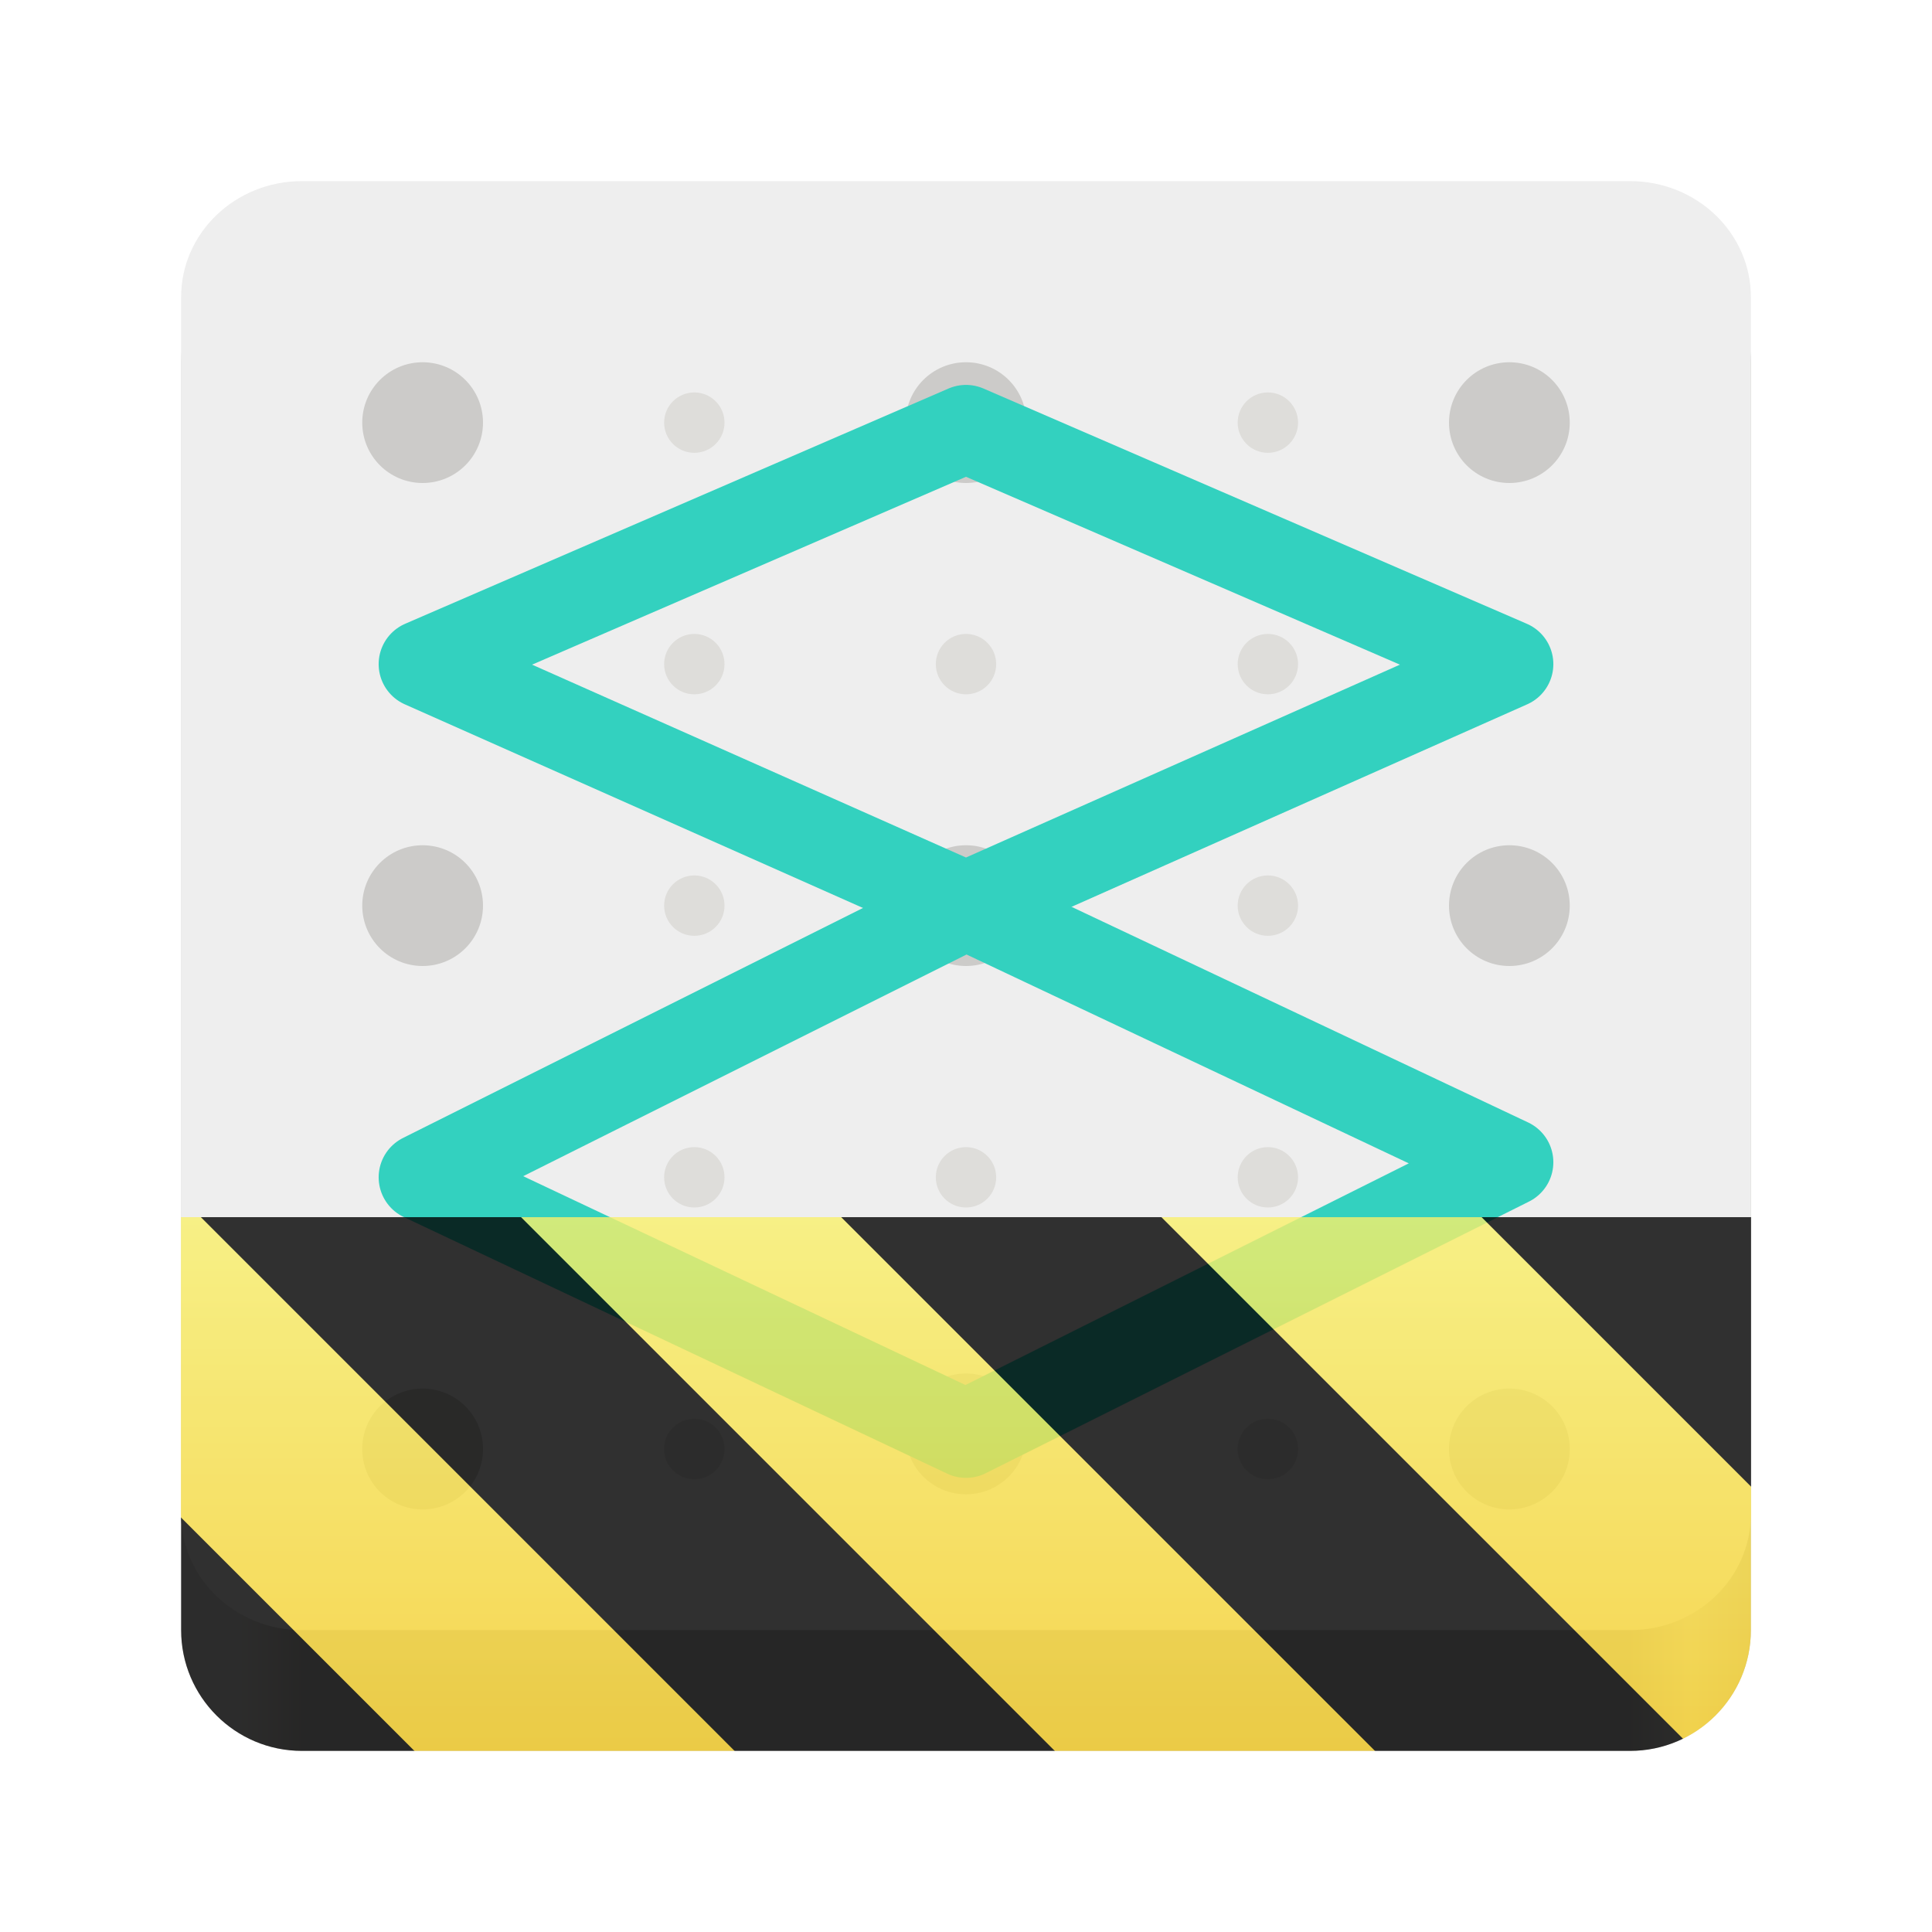
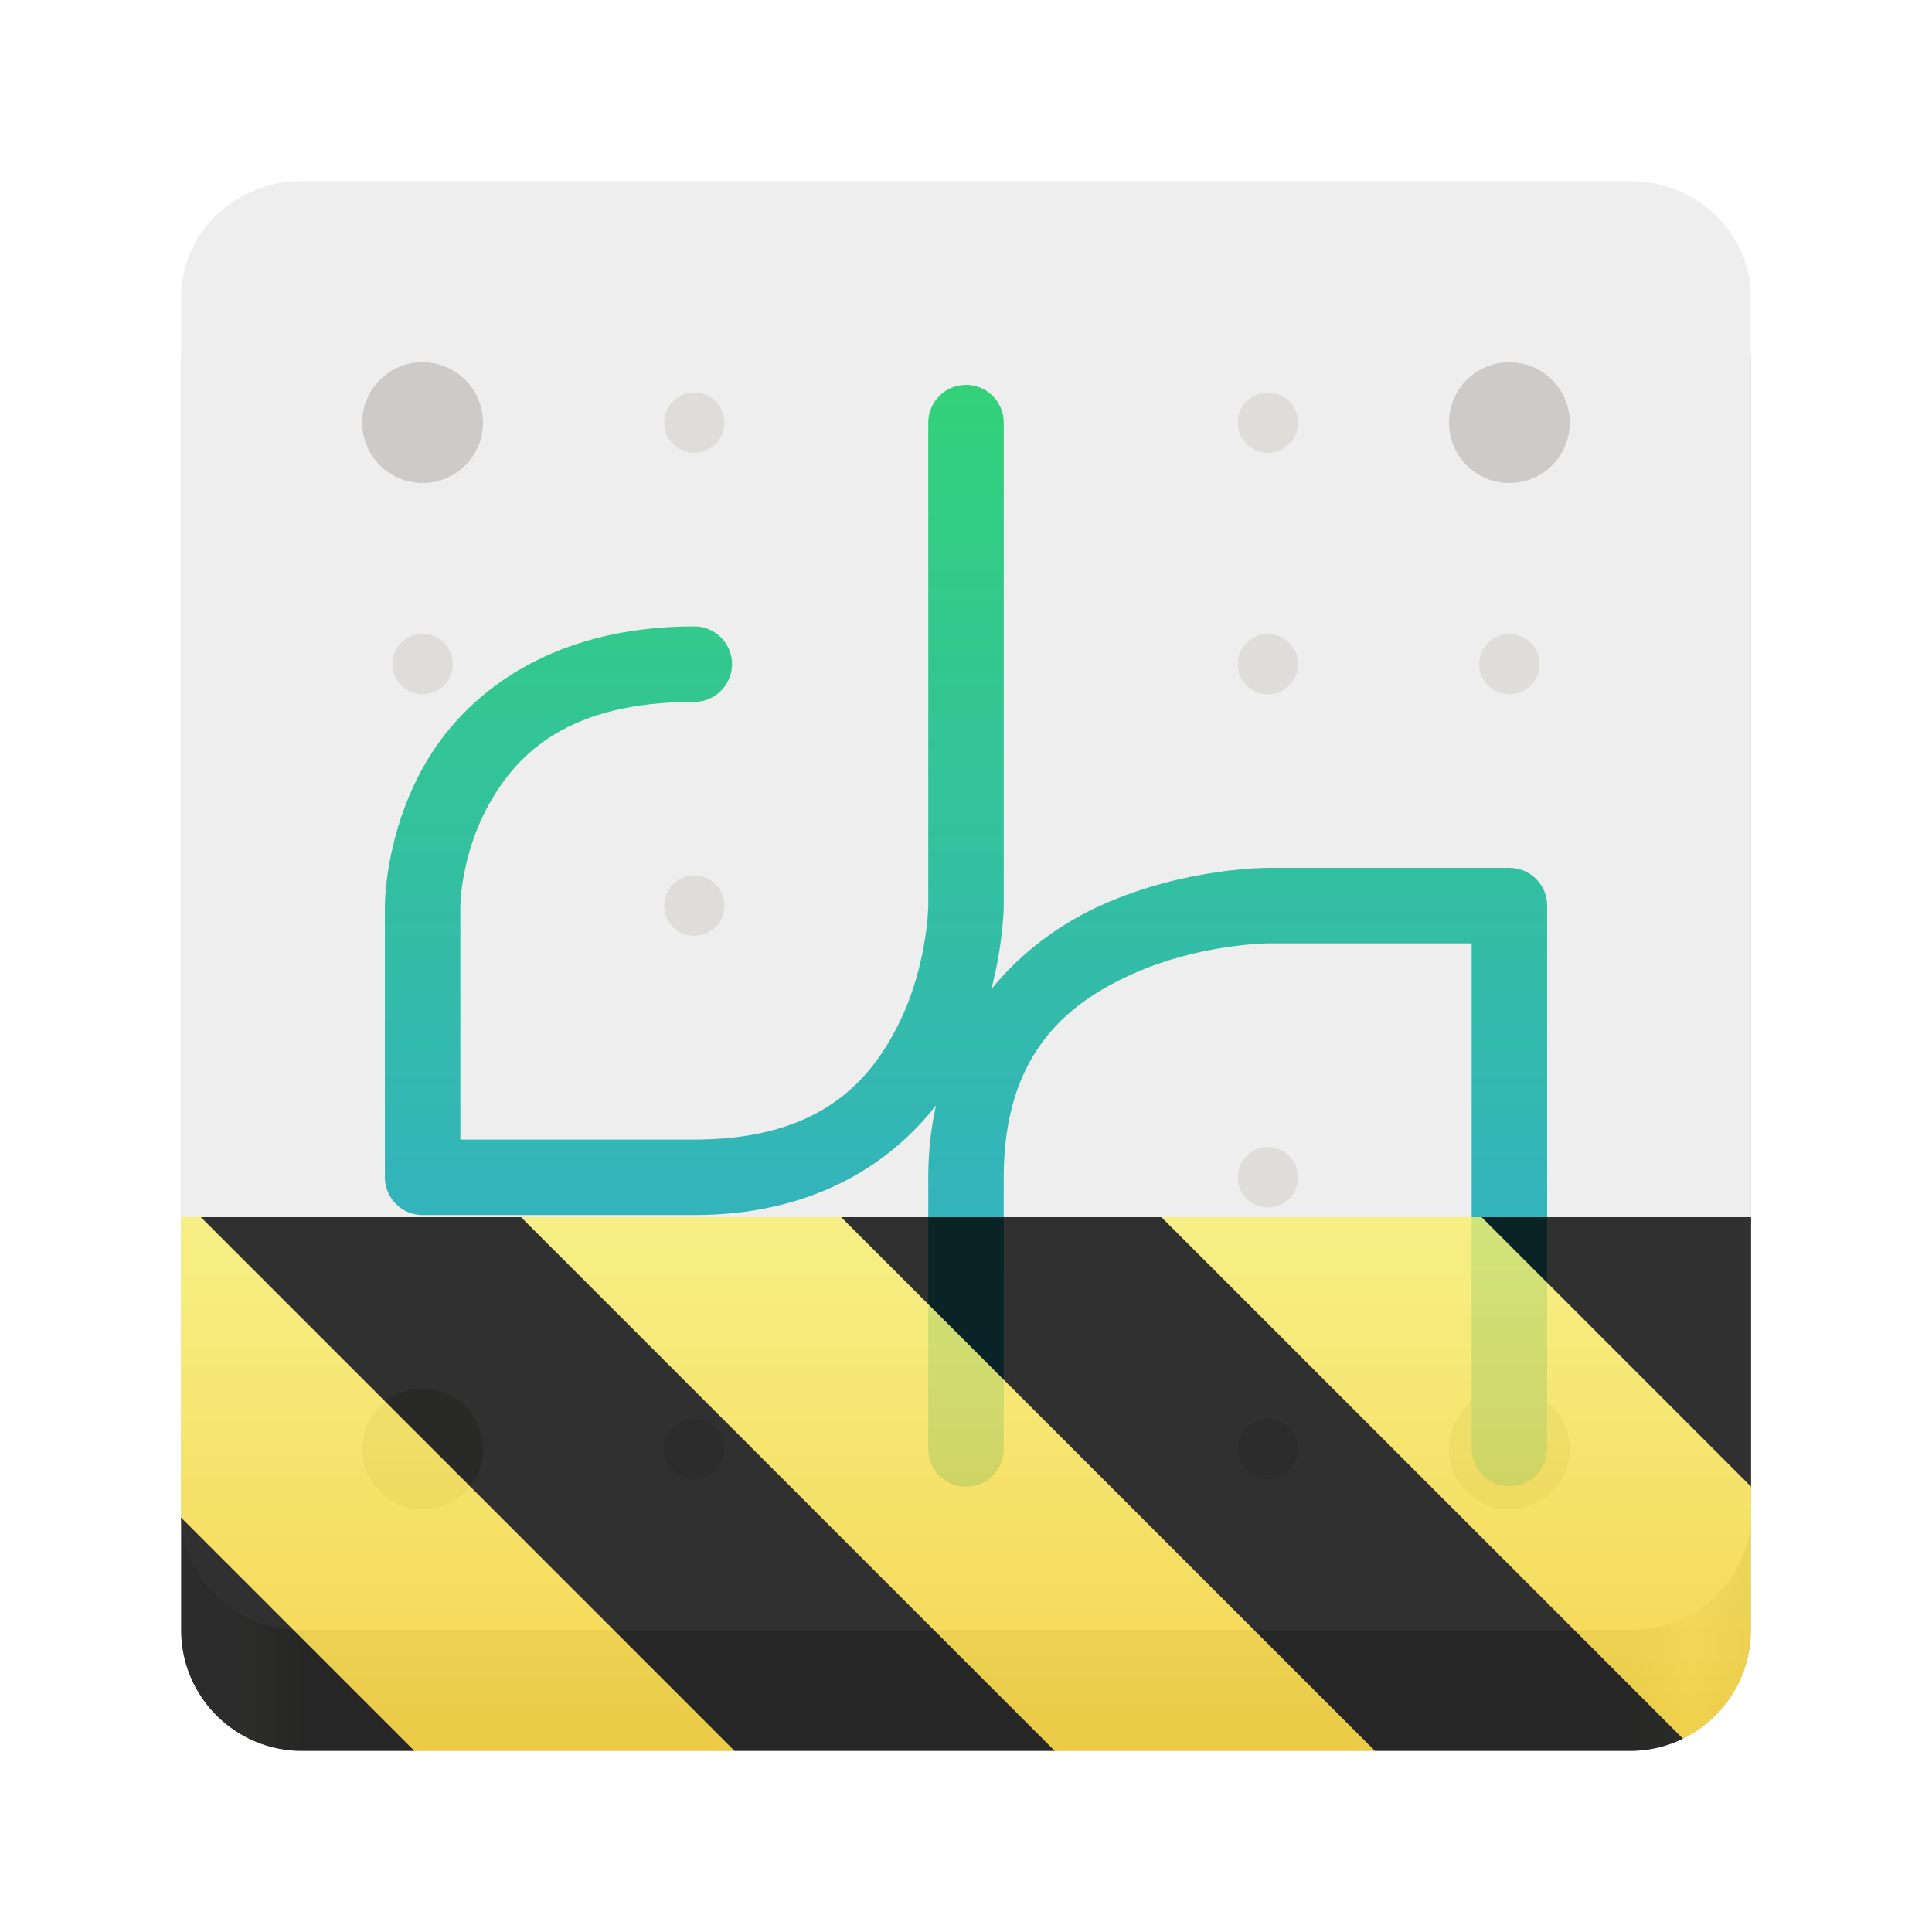
<svg xmlns="http://www.w3.org/2000/svg" height="128px" viewBox="0 0 128 128" width="128px">
  <linearGradient id="a" gradientTransform="matrix(0.232143 0 0 0.328947 -8.56656 263.8269)" gradientUnits="userSpaceOnUse" x1="88.596" x2="536.596" y1="-449.394" y2="-449.394">
    <stop offset="0" stop-color="#deddda" />
    <stop offset="0.038" stop-color="#deddda" />
    <stop offset="0.077" stop-color="#c0bfbc" />
    <stop offset="0.923" stop-color="#c0bfbc" />
    <stop offset="0.962" stop-color="#deddda" />
    <stop offset="1" stop-color="#c0bfbc" />
  </linearGradient>
-   <clipPath id="b">
-     <rect height="128" width="128" />
-   </clipPath>
+   <linearGradient id="b" gradientUnits="userSpaceOnUse" x1="64" x2="64" y1="26" y2="98">
+     <stop offset="0" stop-color="#33d17a" />
+     <stop offset="1" stop-color="#33aad1" />
+   </linearGradient>
  <clipPath id="c">
    <rect height="128" width="128" />
  </clipPath>
-   <filter id="d" height="100%" width="100%" x="0%" y="0%">
+   <clipPath id="d">
+     <rect height="128" width="128" />
+   </clipPath>
+   <filter id="e" height="100%" width="100%" x="0%" y="0%">
    <feColorMatrix in="SourceGraphic" type="matrix" values="0 0 0 0 1 0 0 0 0 1 0 0 0 0 1 0 0 0 1 0" />
  </filter>
-   <mask id="e">
-     <g clip-path="url(#c)" filter="url(#d)">
-       <g clip-path="url(#b)">
+   <mask id="f">
+     <g clip-path="url(#d)" filter="url(#e)">
+       <g clip-path="url(#c)">
+         <path d="m 48 60 c 0 1.105 -0.895 2 -2 2 s -2 -0.895 -2 -2 s 0.895 -2 2 -2 s 2 0.895 2 2 z m 0 0" fill="#deddda" />
        <path d="m 20 16 h 88 c 4.418 0 8 3.582 8 8 v 84 c 0 4.418 -3.582 8 -8 8 h -88 c -4.418 0 -8 -3.582 -8 -8 v -84 c 0 -4.418 3.582 -8 8 -8 z m 0 0" fill="url(#a)" />
        <path d="m 20 12 h 88 c 4.418 0 8 3.438 8 7.68 v 80.641 c 0 4.242 -3.582 7.68 -8 7.68 h -88 c -4.418 0 -8 -3.438 -8 -7.68 v -80.641 c 0 -4.242 3.582 -7.68 8 -7.68 z m 0 0" fill="#eeeeee" />
        <path d="m 32 28 c 0 2.211 -1.789 4 -4 4 s -4 -1.789 -4 -4 s 1.789 -4 4 -4 s 4 1.789 4 4 z m 0 0" fill="#cccbc9" />
-         <path d="m 68 28 c 0 2.211 -1.789 4 -4 4 s -4 -1.789 -4 -4 s 1.789 -4 4 -4 s 4 1.789 4 4 z m 0 0" fill="#cccbc9" />
        <path d="m 104 28 c 0 2.211 -1.789 4 -4 4 s -4 -1.789 -4 -4 s 1.789 -4 4 -4 s 4 1.789 4 4 z m 0 0" fill="#cccbc9" />
-         <path d="m 32 60 c 0 2.211 -1.789 4 -4 4 s -4 -1.789 -4 -4 s 1.789 -4 4 -4 s 4 1.789 4 4 z m 0 0" fill="#cccbc9" />
-         <path d="m 68 60 c 0 2.211 -1.789 4 -4 4 s -4 -1.789 -4 -4 s 1.789 -4 4 -4 s 4 1.789 4 4 z m 0 0" fill="#cccbc9" />
-         <path d="m 104 60 c 0 2.211 -1.789 4 -4 4 s -4 -1.789 -4 -4 s 1.789 -4 4 -4 s 4 1.789 4 4 z m 0 0" fill="#cccbc9" />
        <path d="m 104 96 c 0 2.211 -1.789 4 -4 4 s -4 -1.789 -4 -4 s 1.789 -4 4 -4 s 4 1.789 4 4 z m 0 0" fill="#cccbc9" />
-         <path d="m 68 95 c 0 2.211 -1.789 4 -4 4 s -4 -1.789 -4 -4 s 1.789 -4 4 -4 s 4 1.789 4 4 z m 0 0" fill="#cccbc9" />
        <path d="m 32 96 c 0 2.211 -1.789 4 -4 4 s -4 -1.789 -4 -4 s 1.789 -4 4 -4 s 4 1.789 4 4 z m 0 0" fill="#cccbc9" />
        <path d="m 30 78 c 0 1.105 -0.895 2 -2 2 s -2 -0.895 -2 -2 s 0.895 -2 2 -2 s 2 0.895 2 2 z m 0 0" fill="#deddda" />
        <path d="m 48 78 c 0 1.105 -0.895 2 -2 2 s -2 -0.895 -2 -2 s 0.895 -2 2 -2 s 2 0.895 2 2 z m 0 0" fill="#deddda" />
-         <path d="m 48 60 c 0 1.105 -0.895 2 -2 2 s -2 -0.895 -2 -2 s 0.895 -2 2 -2 s 2 0.895 2 2 z m 0 0" fill="#deddda" />
+         <path d="m 30 60 c 0 1.105 -0.895 2 -2 2 s -2 -0.895 -2 -2 s 0.895 -2 2 -2 s 2 0.895 2 2 z m 0 0" fill="#deddda" />
        <path d="m 66 78 c 0 1.105 -0.895 2 -2 2 s -2 -0.895 -2 -2 s 0.895 -2 2 -2 s 2 0.895 2 2 z m 0 0" fill="#deddda" />
        <path d="m 48 96 c 0 1.105 -0.895 2 -2 2 s -2 -0.895 -2 -2 s 0.895 -2 2 -2 s 2 0.895 2 2 z m 0 0" fill="#deddda" />
        <path d="m 86 96 c 0 1.105 -0.895 2 -2 2 s -2 -0.895 -2 -2 s 0.895 -2 2 -2 s 2 0.895 2 2 z m 0 0" fill="#deddda" />
        <path d="m 86 78 c 0 1.105 -0.895 2 -2 2 s -2 -0.895 -2 -2 s 0.895 -2 2 -2 s 2 0.895 2 2 z m 0 0" fill="#deddda" />
        <path d="m 102 78 c 0 1.105 -0.895 2 -2 2 s -2 -0.895 -2 -2 s 0.895 -2 2 -2 s 2 0.895 2 2 z m 0 0" fill="#deddda" />
        <path d="m 86 60 c 0 1.105 -0.895 2 -2 2 s -2 -0.895 -2 -2 s 0.895 -2 2 -2 s 2 0.895 2 2 z m 0 0" fill="#deddda" />
        <path d="m 86 44 c 0 1.105 -0.895 2 -2 2 s -2 -0.895 -2 -2 s 0.895 -2 2 -2 s 2 0.895 2 2 z m 0 0" fill="#deddda" />
        <path d="m 66 44 c 0 1.105 -0.895 2 -2 2 s -2 -0.895 -2 -2 s 0.895 -2 2 -2 s 2 0.895 2 2 z m 0 0" fill="#deddda" />
        <path d="m 48 44 c 0 1.105 -0.895 2 -2 2 s -2 -0.895 -2 -2 s 0.895 -2 2 -2 s 2 0.895 2 2 z m 0 0" fill="#deddda" />
        <path d="m 30 44 c 0 1.105 -0.895 2 -2 2 s -2 -0.895 -2 -2 s 0.895 -2 2 -2 s 2 0.895 2 2 z m 0 0" fill="#deddda" />
        <path d="m 48 28 c 0 1.105 -0.895 2 -2 2 s -2 -0.895 -2 -2 s 0.895 -2 2 -2 s 2 0.895 2 2 z m 0 0" fill="#deddda" />
        <path d="m 86 28 c 0 1.105 -0.895 2 -2 2 s -2 -0.895 -2 -2 s 0.895 -2 2 -2 s 2 0.895 2 2 z m 0 0" fill="#deddda" />
        <path d="m 102 44 c 0 1.105 -0.895 2 -2 2 s -2 -0.895 -2 -2 s 0.895 -2 2 -2 s 2 0.895 2 2 z m 0 0" fill="#deddda" />
-         <path d="m 64 200.414 l -36 15.586 l 36 16 l 36 -16 z m 0 0" fill="none" stroke="#33d1bf" stroke-linecap="round" stroke-linejoin="round" stroke-width="5.826" transform="matrix(1 0 0 1 0 -172)" />
-         <path d="m 64 232 l -36 18 l 36 17 l 36 -18 z m 0 0" fill="none" stroke="#33d1bf" stroke-linecap="round" stroke-linejoin="round" stroke-width="5.826" transform="matrix(1 0 0 1 0 -172)" />
+         <path d="m 102 60 c 0 1.105 -0.895 2 -2 2 s -2 -0.895 -2 -2 s 0.895 -2 2 -2 s 2 0.895 2 2 z m 0 0" fill="#deddda" />
+         <path d="m 48 60 c 0 1.105 -0.895 2 -2 2 s -2 -0.895 -2 -2 s 0.895 -2 2 -2 s 2 0.895 2 2 z m 0 0" fill="#deddda" />
+         <path d="m 66 60 c 0 1.105 -0.895 2 -2 2 s -2 -0.895 -2 -2 s 0.895 -2 2 -2 s 2 0.895 2 2 z m 0 0" fill="#deddda" />
+         <path d="m 66 28 c 0 1.105 -0.895 2 -2 2 s -2 -0.895 -2 -2 s 0.895 -2 2 -2 s 2 0.895 2 2 z m 0 0" fill="#deddda" />
+         <path d="m 66 96 c 0 1.105 -0.895 2 -2 2 s -2 -0.895 -2 -2 s 0.895 -2 2 -2 s 2 0.895 2 2 z m 0 0" fill="#deddda" />
+         <path d="m 64 25.5 c -1.379 0 -2.5 1.121 -2.5 2.5 v 32 s -0.035 3.98 -1.984 7.883 c -1.953 3.902 -5.348 7.617 -13.516 7.617 h -15.5 v -15.5 s 0.027 -3.395 1.93 -6.773 c 1.902 -3.379 5.312 -6.727 13.57 -6.727 c 1.379 0 2.5 -1.121 2.5 -2.5 s -1.121 -2.5 -2.5 -2.5 c -9.742 0 -15.332 4.652 -17.93 9.273 c -2.598 4.621 -2.57 9.227 -2.57 9.227 v 18 c 0 1.379 1.121 2.5 2.5 2.5 h 18 c 7.812 0 12.949 -3.34 16.012 -7.266 c -0.324 1.465 -0.512 3.047 -0.512 4.766 v 18 c 0 1.379 1.121 2.5 2.5 2.5 s 2.5 -1.121 2.5 -2.5 v -18 c 0 -8.074 4.094 -11.477 8.527 -13.469 c 4.43 -1.996 8.973 -2.031 8.973 -2.031 h 13.5 v 33.5 c 0 0.043 0.004 0.09 0.008 0.133 c 0.004 0.09 0.016 0.176 0.031 0.262 c 0.012 0.09 0.035 0.176 0.059 0.262 c 0.023 0.086 0.055 0.168 0.086 0.25 c 0.035 0.082 0.07 0.164 0.113 0.238 c 0.043 0.082 0.09 0.156 0.141 0.23 c 0.023 0.035 0.051 0.074 0.074 0.105 c 0.082 0.109 0.172 0.207 0.27 0.301 c 0.031 0.027 0.062 0.059 0.098 0.086 c 0.035 0.027 0.066 0.059 0.102 0.082 c 0.18 0.137 0.371 0.246 0.574 0.332 c 0.125 0.051 0.254 0.09 0.383 0.117 c 0.043 0.012 0.086 0.02 0.129 0.027 c 0.043 0.008 0.09 0.016 0.133 0.023 c 0.219 0.023 0.441 0.023 0.664 -0.012 c 0.043 -0.004 0.086 -0.012 0.129 -0.02 c 0.129 -0.027 0.258 -0.066 0.383 -0.113 c 0.043 -0.016 0.082 -0.031 0.125 -0.047 c 0.039 -0.02 0.078 -0.039 0.117 -0.059 c 0.043 -0.02 0.082 -0.039 0.121 -0.062 c 0.113 -0.066 0.223 -0.141 0.328 -0.223 c 0.035 -0.027 0.07 -0.055 0.102 -0.086 c 0.098 -0.09 0.191 -0.188 0.273 -0.289 c 0.086 -0.102 0.16 -0.215 0.227 -0.328 c 0.043 -0.078 0.082 -0.156 0.121 -0.238 c 0.016 -0.039 0.031 -0.082 0.047 -0.121 c 0.051 -0.125 0.086 -0.254 0.113 -0.383 c 0.02 -0.09 0.031 -0.176 0.039 -0.262 c 0.004 -0.047 0.008 -0.09 0.012 -0.133 c 0 -0.027 0 -0.051 0 -0.074 v -36 c 0 -1.379 -1.121 -2.5 -2.5 -2.5 h -16 s -5.457 -0.035 -11.027 2.469 c -2.566 1.156 -5.199 2.98 -7.297 5.57 c 0.82 -3.145 0.824 -5.539 0.824 -5.539 v -32 c 0 -1.379 -1.121 -2.5 -2.5 -2.5 z m 0 0" fill="url(#b)" />
      </g>
    </g>
  </mask>
-   <mask id="f">
-     <g filter="url(#d)">
+   <mask id="g">
+     <g filter="url(#e)">
      <rect fill-opacity="0.8" height="128" width="128" />
    </g>
  </mask>
-   <linearGradient id="g" gradientTransform="matrix(0 0.37 -0.98462 0 295.385 -30.36)" gradientUnits="userSpaceOnUse" x1="300" x2="428" y1="235" y2="235">
+   <linearGradient id="h" gradientTransform="matrix(0 0.37 -0.98462 0 295.385 -30.36)" gradientUnits="userSpaceOnUse" x1="300" x2="428" y1="235" y2="235">
    <stop offset="0" stop-color="#f9f06b" />
    <stop offset="1" stop-color="#f5c211" />
  </linearGradient>
-   <clipPath id="h">
-     <rect height="128" width="128" />
-   </clipPath>
  <clipPath id="i">
    <rect height="128" width="128" />
  </clipPath>
+   <clipPath id="j">
+     <rect height="128" width="128" />
+   </clipPath>
+   <path d="m 48 60 c 0 1.105 -0.895 2 -2 2 s -2 -0.895 -2 -2 s 0.895 -2 2 -2 s 2 0.895 2 2 z m 0 0" fill="#deddda" />
  <path d="m 20 16 h 88 c 4.418 0 8 3.582 8 8 v 84 c 0 4.418 -3.582 8 -8 8 h -88 c -4.418 0 -8 -3.582 -8 -8 v -84 c 0 -4.418 3.582 -8 8 -8 z m 0 0" fill="url(#a)" />
  <path d="m 20 12 h 88 c 4.418 0 8 3.438 8 7.68 v 80.641 c 0 4.242 -3.582 7.68 -8 7.68 h -88 c -4.418 0 -8 -3.438 -8 -7.68 v -80.641 c 0 -4.242 3.582 -7.68 8 -7.68 z m 0 0" fill="#eeeeee" />
  <path d="m 32 28 c 0 2.211 -1.789 4 -4 4 s -4 -1.789 -4 -4 s 1.789 -4 4 -4 s 4 1.789 4 4 z m 0 0" fill="#cccbc9" />
-   <path d="m 68 28 c 0 2.211 -1.789 4 -4 4 s -4 -1.789 -4 -4 s 1.789 -4 4 -4 s 4 1.789 4 4 z m 0 0" fill="#cccbc9" />
  <path d="m 104 28 c 0 2.211 -1.789 4 -4 4 s -4 -1.789 -4 -4 s 1.789 -4 4 -4 s 4 1.789 4 4 z m 0 0" fill="#cccbc9" />
-   <path d="m 32 60 c 0 2.211 -1.789 4 -4 4 s -4 -1.789 -4 -4 s 1.789 -4 4 -4 s 4 1.789 4 4 z m 0 0" fill="#cccbc9" />
-   <path d="m 68 60 c 0 2.211 -1.789 4 -4 4 s -4 -1.789 -4 -4 s 1.789 -4 4 -4 s 4 1.789 4 4 z m 0 0" fill="#cccbc9" />
-   <path d="m 104 60 c 0 2.211 -1.789 4 -4 4 s -4 -1.789 -4 -4 s 1.789 -4 4 -4 s 4 1.789 4 4 z m 0 0" fill="#cccbc9" />
  <path d="m 104 96 c 0 2.211 -1.789 4 -4 4 s -4 -1.789 -4 -4 s 1.789 -4 4 -4 s 4 1.789 4 4 z m 0 0" fill="#cccbc9" />
-   <path d="m 68 95 c 0 2.211 -1.789 4 -4 4 s -4 -1.789 -4 -4 s 1.789 -4 4 -4 s 4 1.789 4 4 z m 0 0" fill="#cccbc9" />
  <path d="m 32 96 c 0 2.211 -1.789 4 -4 4 s -4 -1.789 -4 -4 s 1.789 -4 4 -4 s 4 1.789 4 4 z m 0 0" fill="#cccbc9" />
  <g fill="#deddda">
    <path d="m 30 78 c 0 1.105 -0.895 2 -2 2 s -2 -0.895 -2 -2 s 0.895 -2 2 -2 s 2 0.895 2 2 z m 0 0" />
    <path d="m 48 78 c 0 1.105 -0.895 2 -2 2 s -2 -0.895 -2 -2 s 0.895 -2 2 -2 s 2 0.895 2 2 z m 0 0" />
-     <path d="m 48 60 c 0 1.105 -0.895 2 -2 2 s -2 -0.895 -2 -2 s 0.895 -2 2 -2 s 2 0.895 2 2 z m 0 0" />
+     <path d="m 30 60 c 0 1.105 -0.895 2 -2 2 s -2 -0.895 -2 -2 s 0.895 -2 2 -2 s 2 0.895 2 2 z m 0 0" />
    <path d="m 66 78 c 0 1.105 -0.895 2 -2 2 s -2 -0.895 -2 -2 s 0.895 -2 2 -2 s 2 0.895 2 2 z m 0 0" />
    <path d="m 48 96 c 0 1.105 -0.895 2 -2 2 s -2 -0.895 -2 -2 s 0.895 -2 2 -2 s 2 0.895 2 2 z m 0 0" />
    <path d="m 86 96 c 0 1.105 -0.895 2 -2 2 s -2 -0.895 -2 -2 s 0.895 -2 2 -2 s 2 0.895 2 2 z m 0 0" />
    <path d="m 86 78 c 0 1.105 -0.895 2 -2 2 s -2 -0.895 -2 -2 s 0.895 -2 2 -2 s 2 0.895 2 2 z m 0 0" />
    <path d="m 102 78 c 0 1.105 -0.895 2 -2 2 s -2 -0.895 -2 -2 s 0.895 -2 2 -2 s 2 0.895 2 2 z m 0 0" />
    <path d="m 86 60 c 0 1.105 -0.895 2 -2 2 s -2 -0.895 -2 -2 s 0.895 -2 2 -2 s 2 0.895 2 2 z m 0 0" />
    <path d="m 86 44 c 0 1.105 -0.895 2 -2 2 s -2 -0.895 -2 -2 s 0.895 -2 2 -2 s 2 0.895 2 2 z m 0 0" />
    <path d="m 66 44 c 0 1.105 -0.895 2 -2 2 s -2 -0.895 -2 -2 s 0.895 -2 2 -2 s 2 0.895 2 2 z m 0 0" />
    <path d="m 48 44 c 0 1.105 -0.895 2 -2 2 s -2 -0.895 -2 -2 s 0.895 -2 2 -2 s 2 0.895 2 2 z m 0 0" />
    <path d="m 30 44 c 0 1.105 -0.895 2 -2 2 s -2 -0.895 -2 -2 s 0.895 -2 2 -2 s 2 0.895 2 2 z m 0 0" />
    <path d="m 48 28 c 0 1.105 -0.895 2 -2 2 s -2 -0.895 -2 -2 s 0.895 -2 2 -2 s 2 0.895 2 2 z m 0 0" />
    <path d="m 86 28 c 0 1.105 -0.895 2 -2 2 s -2 -0.895 -2 -2 s 0.895 -2 2 -2 s 2 0.895 2 2 z m 0 0" />
    <path d="m 102 44 c 0 1.105 -0.895 2 -2 2 s -2 -0.895 -2 -2 s 0.895 -2 2 -2 s 2 0.895 2 2 z m 0 0" />
+     <path d="m 102 60 c 0 1.105 -0.895 2 -2 2 s -2 -0.895 -2 -2 s 0.895 -2 2 -2 s 2 0.895 2 2 z m 0 0" />
+     <path d="m 48 60 c 0 1.105 -0.895 2 -2 2 s -2 -0.895 -2 -2 s 0.895 -2 2 -2 s 2 0.895 2 2 z m 0 0" />
+     <path d="m 66 60 c 0 1.105 -0.895 2 -2 2 s -2 -0.895 -2 -2 s 0.895 -2 2 -2 s 2 0.895 2 2 z m 0 0" />
+     <path d="m 66 28 c 0 1.105 -0.895 2 -2 2 s -2 -0.895 -2 -2 s 0.895 -2 2 -2 s 2 0.895 2 2 z m 0 0" />
+     <path d="m 66 96 c 0 1.105 -0.895 2 -2 2 s -2 -0.895 -2 -2 s 0.895 -2 2 -2 s 2 0.895 2 2 z m 0 0" />
  </g>
-   <path d="m 64 28.414 l -36 15.586 l 36 16 l 36 -16 z m 0 0" fill="none" stroke="#33d1bf" stroke-linecap="round" stroke-linejoin="round" stroke-width="5.826" />
-   <path d="m 64 60 l -36 18 l 36 17 l 36 -18 z m 0 0" fill="none" stroke="#33d1bf" stroke-linecap="round" stroke-linejoin="round" stroke-width="5.826" />
-   <g clip-path="url(#i)" mask="url(#e)">
-     <g clip-path="url(#h)" mask="url(#f)">
-       <path d="m 128 80.641 v 47.359 h -128 v -47.359 z m 0 0" fill="url(#g)" />
+   <path d="m 64 25.5 c -1.379 0 -2.5 1.121 -2.5 2.5 v 32 s -0.035 3.98 -1.984 7.883 c -1.953 3.902 -5.348 7.617 -13.516 7.617 h -15.5 v -15.5 s 0.027 -3.395 1.93 -6.773 c 1.902 -3.379 5.312 -6.727 13.57 -6.727 c 1.379 0 2.5 -1.121 2.5 -2.5 s -1.121 -2.5 -2.5 -2.5 c -9.742 0 -15.332 4.652 -17.93 9.273 c -2.598 4.621 -2.57 9.227 -2.57 9.227 v 18 c 0 1.379 1.121 2.5 2.5 2.5 h 18 c 7.812 0 12.949 -3.34 16.012 -7.266 c -0.324 1.465 -0.512 3.047 -0.512 4.766 v 18 c 0 1.379 1.121 2.5 2.5 2.5 s 2.5 -1.121 2.5 -2.5 v -18 c 0 -8.074 4.094 -11.477 8.527 -13.469 c 4.43 -1.996 8.973 -2.031 8.973 -2.031 h 13.5 v 33.5 c 0 0.043 0.004 0.09 0.008 0.133 c 0.004 0.09 0.016 0.176 0.031 0.262 c 0.012 0.09 0.035 0.176 0.059 0.262 c 0.023 0.086 0.055 0.168 0.086 0.25 c 0.035 0.082 0.07 0.164 0.113 0.238 c 0.043 0.082 0.09 0.156 0.141 0.23 c 0.023 0.035 0.051 0.074 0.074 0.105 c 0.082 0.109 0.172 0.207 0.27 0.301 c 0.031 0.027 0.062 0.059 0.098 0.086 c 0.035 0.027 0.066 0.059 0.102 0.082 c 0.18 0.137 0.371 0.246 0.574 0.332 c 0.125 0.051 0.254 0.09 0.383 0.117 c 0.043 0.012 0.086 0.02 0.129 0.027 c 0.043 0.008 0.09 0.016 0.133 0.023 c 0.219 0.023 0.441 0.023 0.664 -0.012 c 0.043 -0.004 0.086 -0.012 0.129 -0.02 c 0.129 -0.027 0.258 -0.066 0.383 -0.113 c 0.043 -0.016 0.082 -0.031 0.125 -0.047 c 0.039 -0.02 0.078 -0.039 0.117 -0.059 c 0.043 -0.02 0.082 -0.039 0.121 -0.062 c 0.113 -0.066 0.223 -0.141 0.328 -0.223 c 0.035 -0.027 0.07 -0.055 0.102 -0.086 c 0.098 -0.09 0.191 -0.188 0.273 -0.289 c 0.086 -0.102 0.16 -0.215 0.227 -0.328 c 0.043 -0.078 0.082 -0.156 0.121 -0.238 c 0.016 -0.039 0.031 -0.082 0.047 -0.121 c 0.051 -0.125 0.086 -0.254 0.113 -0.383 c 0.02 -0.09 0.031 -0.176 0.039 -0.262 c 0.004 -0.047 0.008 -0.09 0.012 -0.133 c 0 -0.027 0 -0.051 0 -0.074 v -36 c 0 -1.379 -1.121 -2.5 -2.5 -2.5 h -16 s -5.457 -0.035 -11.027 2.469 c -2.566 1.156 -5.199 2.98 -7.297 5.57 c 0.82 -3.145 0.824 -5.539 0.824 -5.539 v -32 c 0 -1.379 -1.121 -2.5 -2.5 -2.5 z m 0 0" fill="url(#b)" />
+   <g clip-path="url(#j)" mask="url(#f)">
+     <g clip-path="url(#i)" mask="url(#g)">
+       <path d="m 128 80.641 v 47.359 h -128 v -47.359 z m 0 0" fill="url(#h)" />
      <path d="m 13.309 80.641 l 47.355 47.359 h 21.215 l -47.359 -47.359 z m 42.422 0 l 47.363 47.359 h 21.215 l -47.363 -47.359 z m 42.43 0 l 29.84 29.84 v -21.211 l -8.629 -8.629 z m -98.16 7.906 v 21.215 l 18.238 18.238 h 21.215 z m 0 0" />
    </g>
  </g>
</svg>
